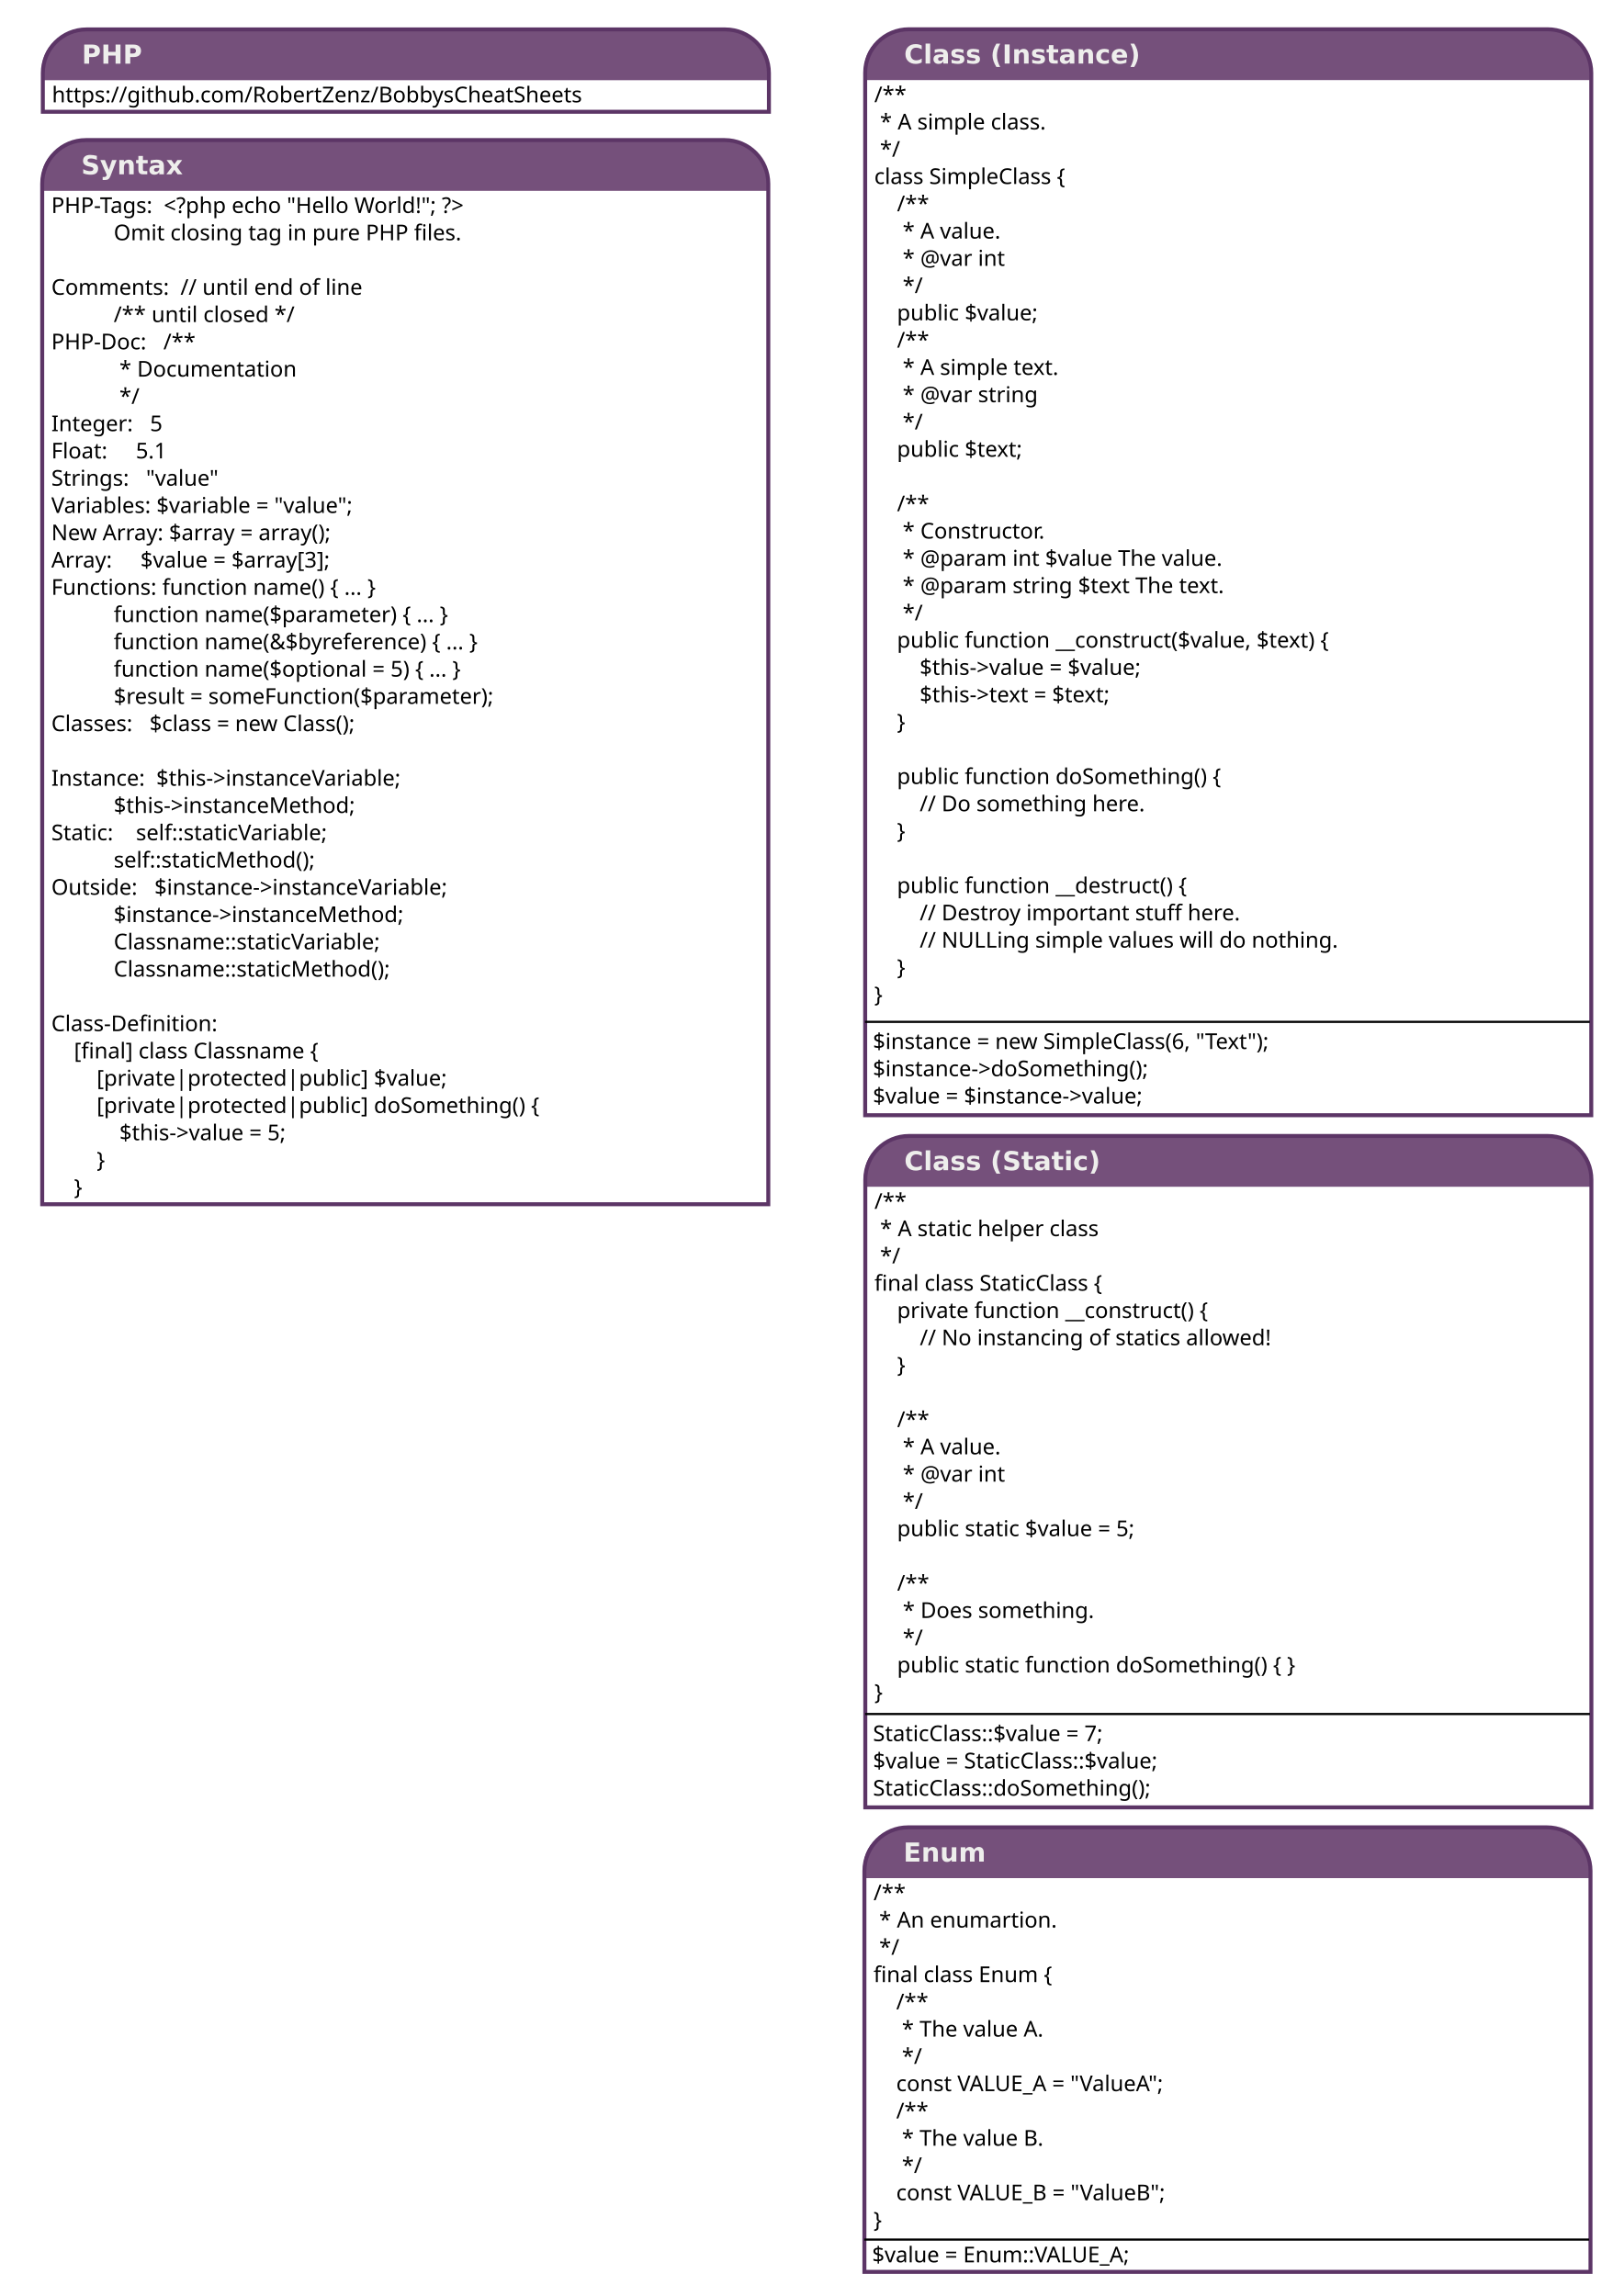
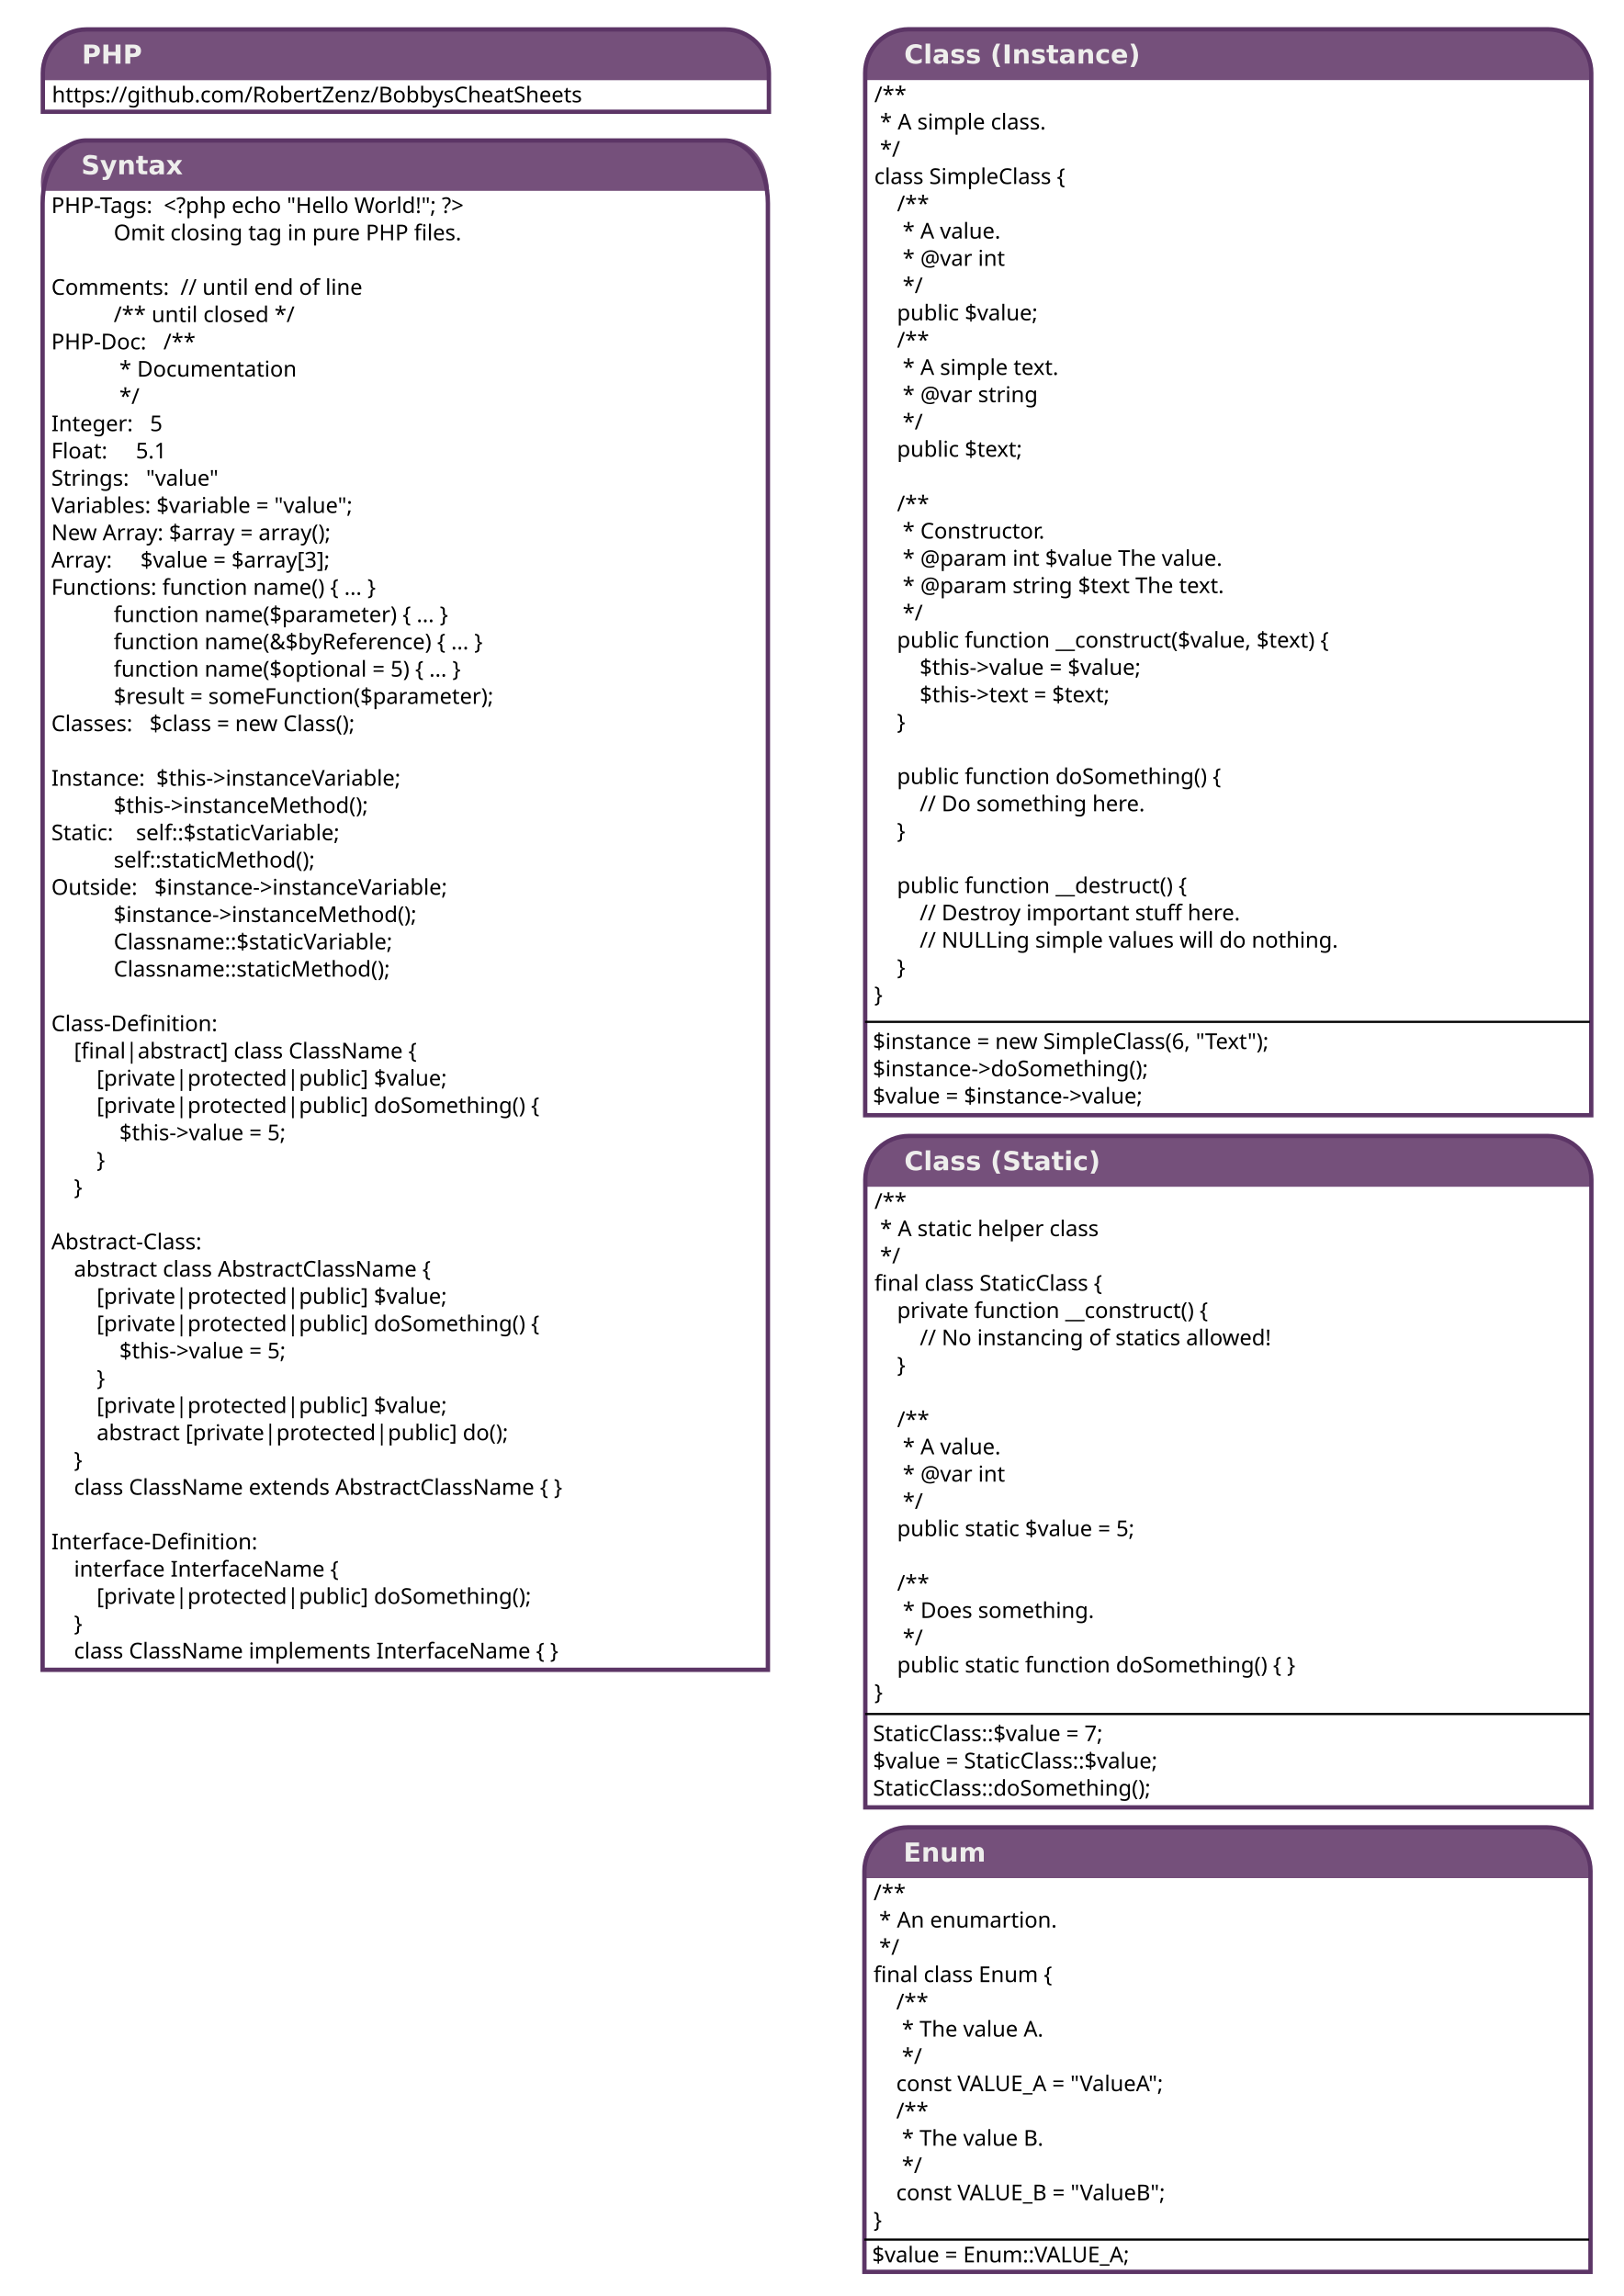
<svg xmlns="http://www.w3.org/2000/svg" width="744.094" height="1052.362" id="svg2" version="1.1">
  <defs id="defs4" />
  <g id="layer1">
    <path style="fill:#75507b;fill-opacity:1;stroke:none" d="m 396.162,36.694 333.35,0 c 0,0 0.26,-23.739 -20.953,-23.739 -21.213,0 -290.73,0.209 -290.73,0.209 0,0 -24.698,0.296 -21.668,23.529 z" id="path3763" />
-     <path style="fill:none;stroke:#5c3566;stroke-width:1.821;stroke-linecap:round;stroke-linejoin:miter;stroke-miterlimit:4;stroke-opacity:1" d="m 416.486,13.42 292.741,0 c 11.08,0 20,8.92 20,20 l 0,477.741 -332.741,0 0,-477.741 c 0,-11.08 8.92,-20 20,-20 z" id="rect2987" />
+     <path style="fill:none;stroke:#5c3566;stroke-width:2;stroke-linecap:round;stroke-linejoin:miter;stroke-miterlimit:4;stroke-opacity:1;stroke-dasharray:none" d="m 416.486,13.42 292.741,0 c 11.08,0 20,8.92 20,20 l 0,477.741 -332.741,0 0,-477.741 c 0,-11.08 8.92,-20 20,-20 z" id="rect2987" />
    <text xml:space="preserve" style="font-size:40px;font-style:normal;font-weight:normal;line-height:125%;letter-spacing:0px;word-spacing:0px;fill:#eeeeec;fill-opacity:1;stroke:none;font-family:Sans" x="414.345" y="29.118" id="text3759">
      <tspan id="tspan3761" x="414.345" y="29.118" style="font-size:12px;font-style:normal;font-variant:normal;font-weight:bold;font-stretch:normal;fill:#eeeeec;font-family:DejaVu Sans;-inkscape-font-specification:DejaVu Sans Bold">Class (Instance)</tspan>
    </text>
    <text xml:space="preserve" style="font-size:10px;font-style:normal;font-variant:normal;font-weight:normal;font-stretch:normal;line-height:125%;letter-spacing:0px;word-spacing:0px;fill:#000000;fill-opacity:1;stroke:none;font-family:Droid Sans Mono;-inkscape-font-specification:Droid Sans Mono" x="400.66" y="46.834" id="text3765">
      <tspan x="400.66" y="46.834" id="tspan3841">/**</tspan>
      <tspan x="400.66" y="59.334" id="tspan4147"> * A simple class.</tspan>
      <tspan x="400.66" y="71.834" id="tspan4149"> */</tspan>
      <tspan x="400.66" y="84.334" id="tspan4151">class SimpleClass {</tspan>
      <tspan x="400.66" y="96.834" id="tspan4153">    /**</tspan>
      <tspan x="400.66" y="109.334" id="tspan4155">     * A value.</tspan>
      <tspan x="400.66" y="121.834" id="tspan4157">     * @var int</tspan>
      <tspan x="400.66" y="134.334" id="tspan4159">     */</tspan>
      <tspan x="400.66" y="146.834" id="tspan4161">    public $value;</tspan>
      <tspan x="400.66" y="159.334" id="tspan4163">    /**</tspan>
      <tspan x="400.66" y="171.834" id="tspan4165">     * A simple text.</tspan>
      <tspan x="400.66" y="184.334" id="tspan4167">     * @var string</tspan>
      <tspan x="400.66" y="196.834" id="tspan4169">     */</tspan>
      <tspan x="400.66" y="209.334" id="tspan4171">    public $text;</tspan>
      <tspan x="400.66" y="221.834" id="tspan4173" />
      <tspan x="400.66" y="234.334" id="tspan4175">    /**</tspan>
      <tspan x="400.66" y="246.834" id="tspan4177">     * Constructor.</tspan>
      <tspan x="400.66" y="259.334" id="tspan4179">     * @param int $value The value.</tspan>
      <tspan x="400.66" y="271.834" id="tspan4181">     * @param string $text The text.</tspan>
      <tspan x="400.66" y="284.334" id="tspan4183">     */</tspan>
      <tspan x="400.66" y="296.834" id="tspan4185">    public function __construct($value, $text) {</tspan>
      <tspan x="400.66" y="309.334" id="tspan4187">        $this-&gt;value = $value;</tspan>
      <tspan x="400.66" y="321.834" id="tspan4189">        $this-&gt;text = $text;</tspan>
      <tspan x="400.66" y="334.334" id="tspan4191">    }</tspan>
-       <tspan x="400.66" y="346.834" id="tspan4193">    </tspan>
+       <tspan x="400.66" y="346.834" id="tspan4193" />
      <tspan x="400.66" y="359.334" id="tspan4195">    public function doSomething() {</tspan>
      <tspan x="400.66" y="371.834" id="tspan4197">        // Do something here.</tspan>
      <tspan x="400.66" y="384.334" id="tspan4199">    }</tspan>
-       <tspan x="400.66" y="396.834" id="tspan4201">    </tspan>
+       <tspan x="400.66" y="396.834" id="tspan4201" />
      <tspan x="400.66" y="409.334" id="tspan4203">    public function __destruct() {</tspan>
      <tspan x="400.66" y="421.834" id="tspan4205">        // Destroy important stuff here.</tspan>
      <tspan x="400.66" y="434.334" id="tspan4207">        // NULLing simple values will do nothing.</tspan>
      <tspan x="400.66" y="446.834" id="tspan4209">    }</tspan>
      <tspan x="400.66" y="459.334" id="tspan4211">}</tspan>
    </text>
    <text xml:space="preserve" style="font-size:10px;font-style:normal;font-variant:normal;font-weight:normal;font-stretch:normal;line-height:125%;letter-spacing:0px;word-spacing:0px;fill:#000000;fill-opacity:1;stroke:none;font-family:Droid Sans Mono;-inkscape-font-specification:Droid Sans Mono" x="400" y="480.791" id="text4213">
      <tspan id="tspan4215" x="400" y="480.791">$instance = new SimpleClass(6, "Text");</tspan>
      <tspan x="400" y="493.291" id="tspan4217">$instance-&gt;doSomething();</tspan>
      <tspan x="400" y="505.791" id="tspan4219">$value = $instance-&gt;value;</tspan>
    </text>
    <path style="fill:#5c3566;stroke:#000000;stroke-width:1px;stroke-linecap:butt;stroke-linejoin:miter;stroke-opacity:1" d="m 396.429,468.362 332.143,0" id="path4223" />
    <path style="fill:#75507b;fill-opacity:1;stroke:none" d="m 396.217,543.943 333.35,0 c 0,0 0.26,-23.739 -20.953,-23.739 -21.213,0 -290.73,0.209 -290.73,0.209 0,0 -24.698,0.296 -21.668,23.529 z" id="path3763-2" />
-     <path style="fill:none;stroke:#5c3566;stroke-width:1.821;stroke-linecap:round;stroke-linejoin:miter;stroke-miterlimit:4;stroke-opacity:1" d="m 416.541,520.669 292.741,0 c 11.08,0 20,8.92 20,20 l 0,287.741 -332.741,0 0,-287.741 c 0,-11.08 8.92,-20 20,-20 z" id="rect2987-9" />
+     <path style="fill:none;stroke:#5c3566;stroke-width:2;stroke-linecap:round;stroke-linejoin:miter;stroke-miterlimit:4;stroke-opacity:1;stroke-dasharray:none" d="m 416.541,520.669 292.741,0 c 11.08,0 20,8.92 20,20 l 0,287.741 -332.741,0 0,-287.741 c 0,-11.08 8.92,-20 20,-20 z" id="rect2987-9" />
    <text xml:space="preserve" style="font-size:40px;font-style:normal;font-weight:normal;line-height:125%;letter-spacing:0px;word-spacing:0px;fill:#eeeeec;fill-opacity:1;stroke:none;font-family:Sans" x="414.4" y="536.367" id="text3759-1">
      <tspan x="414.4" y="536.367" style="font-size:12px;font-style:normal;font-variant:normal;font-weight:bold;font-stretch:normal;fill:#eeeeec;font-family:DejaVu Sans;-inkscape-font-specification:DejaVu Sans Bold" id="tspan4393">Class (Static)</tspan>
    </text>
    <text xml:space="preserve" style="font-size:10px;font-style:normal;font-variant:normal;font-weight:normal;font-stretch:normal;line-height:125%;letter-spacing:0px;word-spacing:0px;fill:#000000;fill-opacity:1;stroke:none;font-family:Droid Sans Mono;-inkscape-font-specification:Droid Sans Mono" x="400.714" y="554.083" id="text3765-2">
      <tspan x="400.714" y="554.083" id="tspan4765">/**</tspan>
      <tspan x="400.714" y="566.583" id="tspan4956"> * A static helper class</tspan>
      <tspan x="400.714" y="579.083" id="tspan4958"> */</tspan>
      <tspan x="400.714" y="591.583" id="tspan4960">final class StaticClass {</tspan>
      <tspan x="400.714" y="604.083" id="tspan4962">    private function __construct() {</tspan>
      <tspan x="400.714" y="616.583" id="tspan4964">        // No instancing of statics allowed!</tspan>
      <tspan x="400.714" y="629.083" id="tspan4966">    }</tspan>
-       <tspan x="400.714" y="641.583" id="tspan4968">    </tspan>
+       <tspan x="400.714" y="641.583" id="tspan4968" />
      <tspan x="400.714" y="654.083" id="tspan4970">    /**</tspan>
      <tspan x="400.714" y="666.583" id="tspan4972">     * A value.</tspan>
      <tspan x="400.714" y="679.083" id="tspan4974">     * @var int</tspan>
      <tspan x="400.714" y="691.583" id="tspan4976">     */</tspan>
      <tspan x="400.714" y="704.083" id="tspan4978">    public static $value = 5;</tspan>
-       <tspan x="400.714" y="716.583" id="tspan4980">    </tspan>
+       <tspan x="400.714" y="716.583" id="tspan4980" />
      <tspan x="400.714" y="729.083" id="tspan4982">    /**</tspan>
      <tspan x="400.714" y="741.583" id="tspan4984">     * Does something.</tspan>
      <tspan x="400.714" y="754.083" id="tspan4986">     */</tspan>
      <tspan x="400.714" y="766.583" id="tspan4988">    public static function doSomething() { }</tspan>
      <tspan x="400.714" y="779.083" id="tspan4990">}</tspan>
    </text>
    <text xml:space="preserve" style="font-size:10px;font-style:normal;font-variant:normal;font-weight:normal;font-stretch:normal;line-height:125%;letter-spacing:0px;word-spacing:0px;fill:#000000;fill-opacity:1;stroke:none;font-family:Droid Sans Mono;-inkscape-font-specification:Droid Sans Mono" x="400.054" y="798.04" id="text4213-5">
      <tspan x="400.054" y="798.04" id="tspan4219-9">StaticClass::$value = 7;</tspan>
      <tspan x="400.054" y="810.54" id="tspan4997">$value = StaticClass::$value;</tspan>
      <tspan x="400.054" y="823.04" id="tspan4999">StaticClass::doSomething();</tspan>
    </text>
    <path style="fill:#5c3566;stroke:#000000;stroke-width:1px;stroke-linecap:butt;stroke-linejoin:miter;stroke-opacity:1" d="m 396.483,785.611 332.143,0" id="path4223-7" />
    <path style="fill:#75507b;fill-opacity:1;stroke:none" d="m 395.809,860.833 333.35,0 c 0,0 0.26,-23.739 -20.953,-23.739 -21.213,0 -290.73,0.209 -290.73,0.209 0,0 -24.698,0.296 -21.668,23.529 z" id="path3763-2-6" />
-     <path style="fill:none;stroke:#5c3566;stroke-width:1.821;stroke-linecap:round;stroke-linejoin:miter;stroke-miterlimit:4;stroke-opacity:1" d="m 416.133,837.559 292.741,0 c 11.08,0 20,8.92 20,20 l 0,183.741 -332.741,0 0,-183.741 c 0,-11.08 8.92,-20 20,-20 z" id="rect2987-9-8" />
+     <path style="fill:none;stroke:#5c3566;stroke-width:2;stroke-linecap:round;stroke-linejoin:miter;stroke-miterlimit:4;stroke-opacity:1;stroke-dasharray:none" d="m 416.133,837.559 292.741,0 c 11.08,0 20,8.92 20,20 l 0,183.741 -332.741,0 0,-183.741 c 0,-11.08 8.92,-20 20,-20 z" id="rect2987-9-8" />
    <text xml:space="preserve" style="font-size:40px;font-style:normal;font-weight:normal;line-height:125%;letter-spacing:0px;word-spacing:0px;fill:#eeeeec;fill-opacity:1;stroke:none;font-family:Sans" x="413.992" y="853.257" id="text3759-1-6">
      <tspan x="413.992" y="853.257" style="font-size:12px;font-style:normal;font-variant:normal;font-weight:bold;font-stretch:normal;fill:#eeeeec;font-family:DejaVu Sans;-inkscape-font-specification:DejaVu Sans Bold" id="tspan4393-9">Enum</tspan>
    </text>
    <text xml:space="preserve" style="font-size:10px;font-style:normal;font-variant:normal;font-weight:normal;font-stretch:normal;line-height:125%;letter-spacing:0px;word-spacing:0px;fill:#000000;fill-opacity:1;stroke:none;font-family:Droid Sans Mono;-inkscape-font-specification:Droid Sans Mono" x="400.307" y="870.973" id="text3765-2-9">
      <tspan x="400.307" y="870.973" id="tspan5314">/**</tspan>
      <tspan x="400.307" y="883.473" id="tspan5406"> * An enumartion.</tspan>
      <tspan x="400.307" y="895.973" id="tspan5408"> */</tspan>
      <tspan x="400.307" y="908.473" id="tspan5410">final class Enum {</tspan>
      <tspan x="400.307" y="920.973" id="tspan5412">    /**</tspan>
      <tspan x="400.307" y="933.473" id="tspan5414">     * The value A.</tspan>
      <tspan x="400.307" y="945.973" id="tspan5416">     */</tspan>
      <tspan x="400.307" y="958.473" id="tspan5418">    const VALUE_A = "ValueA";</tspan>
      <tspan x="400.307" y="970.973" id="tspan5420">    /**</tspan>
      <tspan x="400.307" y="983.473" id="tspan5422">     * The value B.</tspan>
      <tspan x="400.307" y="995.973" id="tspan5424">     */</tspan>
      <tspan x="400.307" y="1008.473" id="tspan5426">    const VALUE_B = "ValueB";</tspan>
      <tspan x="400.307" y="1020.973" id="tspan5428">}</tspan>
    </text>
    <text xml:space="preserve" style="font-size:10px;font-style:normal;font-variant:normal;font-weight:normal;font-stretch:normal;line-height:125%;letter-spacing:0px;word-spacing:0px;fill:#000000;fill-opacity:1;stroke:none;font-family:Droid Sans Mono;-inkscape-font-specification:Droid Sans Mono" x="399.647" y="1036.93" id="text4213-5-2">
      <tspan x="399.647" y="1036.93" id="tspan4999-1">$value = Enum::VALUE_A;</tspan>
    </text>
    <path style="fill:#5c3566;stroke:#000000;stroke-width:1px;stroke-linecap:butt;stroke-linejoin:miter;stroke-opacity:1" d="m 396.075,1026.501 332.143,0" id="path4223-7-7" />
    <path style="fill:#75507b;fill-opacity:1;stroke:none" d="m 19.305,36.766 333.35,0 c 0,0 0.26,-23.739 -20.953,-23.739 -21.213,0 -290.73,0.209 -290.73,0.209 0,0 -24.698,0.296 -21.668,23.529 z" id="path3763-5" />
-     <path style="fill:none;stroke:#5c3566;stroke-width:1.821;stroke-linecap:round;stroke-linejoin:miter;stroke-miterlimit:4;stroke-opacity:1" d="m 39.629,13.491 292.741,0 c 11.08,0 20,8.92 20,20 l 0,17.741 -332.741,0 0,-17.741 c 0,-11.08 8.92,-20 20,-20 z" id="rect2987-0" />
+     <path style="fill:none;stroke:#5c3566;stroke-width:2;stroke-linecap:round;stroke-linejoin:miter;stroke-miterlimit:4;stroke-opacity:1;stroke-dasharray:none" d="m 39.629,13.491 292.741,0 c 11.08,0 20,8.92 20,20 l 0,17.741 -332.741,0 0,-17.741 c 0,-11.08 8.92,-20 20,-20 z" id="rect2987-0" />
    <text xml:space="preserve" style="font-size:40px;font-style:normal;font-weight:normal;line-height:125%;letter-spacing:0px;word-spacing:0px;fill:#eeeeec;fill-opacity:1;stroke:none;font-family:Sans" x="37.488" y="29.19" id="text3759-3">
      <tspan id="tspan3761-6" x="37.488" y="29.19" style="font-size:12px;font-style:normal;font-variant:normal;font-weight:bold;font-stretch:normal;fill:#eeeeec;font-family:DejaVu Sans;-inkscape-font-specification:DejaVu Sans Bold">PHP</tspan>
    </text>
    <text xml:space="preserve" style="font-size:10px;font-style:normal;font-variant:normal;font-weight:normal;font-stretch:normal;line-height:125%;letter-spacing:0px;word-spacing:0px;fill:#000000;fill-opacity:1;stroke:none;font-family:Droid Sans Mono;-inkscape-font-specification:Droid Sans Mono" x="23.803" y="46.906" id="text3765-8">
      <tspan x="23.803" y="46.906" id="tspan4211-6">https://github.com/RobertZenz/BobbysCheatSheets</tspan>
    </text>
    <path style="fill:#75507b;fill-opacity:1;stroke:none" d="m 19.02,87.48 333.35,0 c 0,0 0.26,-23.739 -20.953,-23.739 -21.213,0 -290.73,0.209 -290.73,0.209 0,0 -24.698,0.296 -21.668,23.529 z" id="path3763-5-7" />
-     <path style="fill:none;stroke:#5c3566;stroke-width:1.821;stroke-linecap:round;stroke-linejoin:miter;stroke-miterlimit:4;stroke-opacity:1" d="m 39.344,64.206 292.741,0 c 11.08,0 20,8.92 20,20 l 0,467.741 -332.741,0 0,-467.741 c 0,-11.08 8.92,-20 20,-20 z" id="rect2987-0-2" />
+     <path style="fill:none;stroke:#5c3566;stroke-width:2;stroke-linecap:round;stroke-linejoin:miter;stroke-miterlimit:4;stroke-opacity:1;stroke-dasharray:none" d="m 39.502,64.385 292.425,0 c 11.068,0 19.978,12.819 19.978,28.743 l 0,672.211 -332.382,0 0,-672.211 c 0,-15.924 8.91,-28.743 19.978,-28.743 z" id="rect2987-0-2" />
    <text xml:space="preserve" style="font-size:40px;font-style:normal;font-weight:normal;line-height:125%;letter-spacing:0px;word-spacing:0px;fill:#eeeeec;fill-opacity:1;stroke:none;font-family:Sans" x="37.202" y="79.904" id="text3759-3-2">
      <tspan id="tspan3761-6-8" x="37.202" y="79.904" style="font-size:12px;font-style:normal;font-variant:normal;font-weight:bold;font-stretch:normal;fill:#eeeeec;font-family:DejaVu Sans;-inkscape-font-specification:DejaVu Sans Bold">Syntax</tspan>
    </text>
    <text xml:space="preserve" style="font-size:10px;font-style:normal;font-variant:normal;font-weight:normal;font-stretch:normal;line-height:125%;letter-spacing:0px;word-spacing:0px;fill:#000000;fill-opacity:1;stroke:none;font-family:Droid Sans Mono;-inkscape-font-specification:Droid Sans Mono" x="23.517" y="97.62" id="text3765-8-2">
-       <tspan x="23.517" y="97.62" id="tspan6800">PHP-Tags:  &lt;?php echo "Hello World!"; ?&gt;</tspan>
-       <tspan x="23.517" y="110.12" id="tspan7396">           Omit closing tag in pure PHP files.</tspan>
-       <tspan x="23.517" y="122.62" id="tspan7398" />
-       <tspan x="23.517" y="135.12" id="tspan7400">Comments:  // until end of line</tspan>
-       <tspan x="23.517" y="147.62" id="tspan7402">           /** until closed */</tspan>
-       <tspan x="23.517" y="160.12" id="tspan7404">PHP-Doc:   /**</tspan>
-       <tspan x="23.517" y="172.62" id="tspan7406">            * Documentation</tspan>
-       <tspan x="23.517" y="185.12" id="tspan7408">            */</tspan>
-       <tspan x="23.517" y="197.62" id="tspan7410">Integer:   5</tspan>
-       <tspan x="23.517" y="210.12" id="tspan7412">Float:     5.1</tspan>
-       <tspan x="23.517" y="222.62" id="tspan7414">Strings:   "value"</tspan>
-       <tspan x="23.517" y="235.12" id="tspan7416">Variables: $variable = "value";</tspan>
-       <tspan x="23.517" y="247.62" id="tspan7418">New Array: $array = array();</tspan>
-       <tspan x="23.517" y="260.12" id="tspan7420">Array:     $value = $array[3];</tspan>
-       <tspan x="23.517" y="272.62" id="tspan7422">Functions: function name() { ... }</tspan>
-       <tspan x="23.517" y="285.12" id="tspan7424">           function name($parameter) { ... }</tspan>
-       <tspan x="23.517" y="297.62" id="tspan7426">           function name(&amp;$byreference) { ... }</tspan>
-       <tspan x="23.517" y="310.12" id="tspan7428">           function name($optional = 5) { ... }</tspan>
-       <tspan x="23.517" y="322.62" id="tspan7430">           $result = someFunction($parameter);</tspan>
-       <tspan x="23.517" y="335.12" id="tspan7432">Classes:   $class = new Class();</tspan>
-       <tspan x="23.517" y="347.62" id="tspan7434" />
-       <tspan x="23.517" y="360.12" id="tspan7436">Instance:  $this-&gt;instanceVariable;</tspan>
-       <tspan x="23.517" y="372.62" id="tspan7438">           $this-&gt;instanceMethod;</tspan>
-       <tspan x="23.517" y="385.12" id="tspan7440">Static:    self::staticVariable;</tspan>
-       <tspan x="23.517" y="397.62" id="tspan7442">           self::staticMethod();</tspan>
-       <tspan x="23.517" y="410.12" id="tspan7444">Outside:   $instance-&gt;instanceVariable;</tspan>
-       <tspan x="23.517" y="422.62" id="tspan7446">           $instance-&gt;instanceMethod;</tspan>
-       <tspan x="23.517" y="435.12" id="tspan7448">           Classname::staticVariable;</tspan>
-       <tspan x="23.517" y="447.62" id="tspan7450">           Classname::staticMethod();</tspan>
-       <tspan x="23.517" y="460.12" id="tspan7452" />
-       <tspan x="23.517" y="472.62" id="tspan7454">Class-Definition:</tspan>
-       <tspan x="23.517" y="485.12" id="tspan7456">    [final] class Classname {</tspan>
-       <tspan x="23.517" y="497.62" id="tspan7458">        [private|protected|public] $value;</tspan>
-       <tspan x="23.517" y="510.12" id="tspan7460">        [private|protected|public] doSomething() {</tspan>
-       <tspan x="23.517" y="522.62" id="tspan7462">            $this-&gt;value = 5;</tspan>
-       <tspan x="23.517" y="535.12" id="tspan7464">        }</tspan>
-       <tspan x="23.517" y="547.62" id="tspan7466">    }</tspan>
-       <tspan x="23.517" y="560.12" id="tspan7468" />
+       <tspan x="23.517" y="97.62" id="tspan5277">PHP-Tags:  &lt;?php echo "Hello World!"; ?&gt;</tspan>
+       <tspan x="23.517" y="110.12" id="tspan6710">           Omit closing tag in pure PHP files.</tspan>
+       <tspan x="23.517" y="122.62" id="tspan6712" />
+       <tspan x="23.517" y="135.12" id="tspan6714">Comments:  // until end of line</tspan>
+       <tspan x="23.517" y="147.62" id="tspan6716">           /** until closed */</tspan>
+       <tspan x="23.517" y="160.12" id="tspan6718">PHP-Doc:   /**</tspan>
+       <tspan x="23.517" y="172.62" id="tspan6720">            * Documentation</tspan>
+       <tspan x="23.517" y="185.12" id="tspan6722">            */</tspan>
+       <tspan x="23.517" y="197.62" id="tspan6724">Integer:   5</tspan>
+       <tspan x="23.517" y="210.12" id="tspan6726">Float:     5.1</tspan>
+       <tspan x="23.517" y="222.62" id="tspan6728">Strings:   "value"</tspan>
+       <tspan x="23.517" y="235.12" id="tspan6730">Variables: $variable = "value";</tspan>
+       <tspan x="23.517" y="247.62" id="tspan6732">New Array: $array = array();</tspan>
+       <tspan x="23.517" y="260.12" id="tspan6734">Array:     $value = $array[3];</tspan>
+       <tspan x="23.517" y="272.62" id="tspan6736">Functions: function name() { ... }</tspan>
+       <tspan x="23.517" y="285.12" id="tspan6738">           function name($parameter) { ... }</tspan>
+       <tspan x="23.517" y="297.62" id="tspan6740">           function name(&amp;$byReference) { ... }</tspan>
+       <tspan x="23.517" y="310.12" id="tspan6742">           function name($optional = 5) { ... }</tspan>
+       <tspan x="23.517" y="322.62" id="tspan6744">           $result = someFunction($parameter);</tspan>
+       <tspan x="23.517" y="335.12" id="tspan6746">Classes:   $class = new Class();</tspan>
+       <tspan x="23.517" y="347.62" id="tspan6748" />
+       <tspan x="23.517" y="360.12" id="tspan6750">Instance:  $this-&gt;instanceVariable;</tspan>
+       <tspan x="23.517" y="372.62" id="tspan6752">           $this-&gt;instanceMethod();</tspan>
+       <tspan x="23.517" y="385.12" id="tspan6754">Static:    self::$staticVariable;</tspan>
+       <tspan x="23.517" y="397.62" id="tspan6756">           self::staticMethod();</tspan>
+       <tspan x="23.517" y="410.12" id="tspan6758">Outside:   $instance-&gt;instanceVariable;</tspan>
+       <tspan x="23.517" y="422.62" id="tspan6760">           $instance-&gt;instanceMethod();</tspan>
+       <tspan x="23.517" y="435.12" id="tspan6762">           Classname::$staticVariable;</tspan>
+       <tspan x="23.517" y="447.62" id="tspan6764">           Classname::staticMethod();</tspan>
+       <tspan x="23.517" y="460.12" id="tspan6766" />
+       <tspan x="23.517" y="472.62" id="tspan6768">Class-Definition:</tspan>
+       <tspan x="23.517" y="485.12" id="tspan6770">    [final|abstract] class ClassName {</tspan>
+       <tspan x="23.517" y="497.62" id="tspan6772">        [private|protected|public] $value;</tspan>
+       <tspan x="23.517" y="510.12" id="tspan6774">        [private|protected|public] doSomething() {</tspan>
+       <tspan x="23.517" y="522.62" id="tspan6776">            $this-&gt;value = 5;</tspan>
+       <tspan x="23.517" y="535.12" id="tspan6778">        }</tspan>
+       <tspan x="23.517" y="547.62" id="tspan6780">    }</tspan>
+       <tspan x="23.517" y="560.12" id="tspan6782" />
+       <tspan x="23.517" y="572.62" id="tspan6784">Abstract-Class:</tspan>
+       <tspan x="23.517" y="585.12" id="tspan6786">    abstract class AbstractClassName {</tspan>
+       <tspan x="23.517" y="597.62" id="tspan6788">        [private|protected|public] $value;</tspan>
+       <tspan x="23.517" y="610.12" id="tspan6790">        [private|protected|public] doSomething() {</tspan>
+       <tspan x="23.517" y="622.62" id="tspan6792">            $this-&gt;value = 5;</tspan>
+       <tspan x="23.517" y="635.12" id="tspan6794">        }</tspan>
+       <tspan x="23.517" y="647.62" id="tspan6796">        [private|protected|public] $value;</tspan>
+       <tspan x="23.517" y="660.12" id="tspan6798">        abstract [private|protected|public] do();</tspan>
+       <tspan x="23.517" y="672.62" id="tspan6800">    }</tspan>
+       <tspan x="23.517" y="685.12" id="tspan6802">    class ClassName extends AbstractClassName { }</tspan>
+       <tspan x="23.517" y="697.62" id="tspan7582" />
+       <tspan x="23.517" y="710.12" id="tspan6804">Interface-Definition:</tspan>
+       <tspan x="23.517" y="722.62" id="tspan6806">    interface InterfaceName {</tspan>
+       <tspan x="23.517" y="735.12" id="tspan6808">        [private|protected|public] doSomething();</tspan>
+       <tspan x="23.517" y="747.62" id="tspan6810">    }</tspan>
+       <tspan x="23.517" y="760.12" id="tspan6812">    class ClassName implements InterfaceName { }</tspan>
    </text>
  </g>
</svg>
